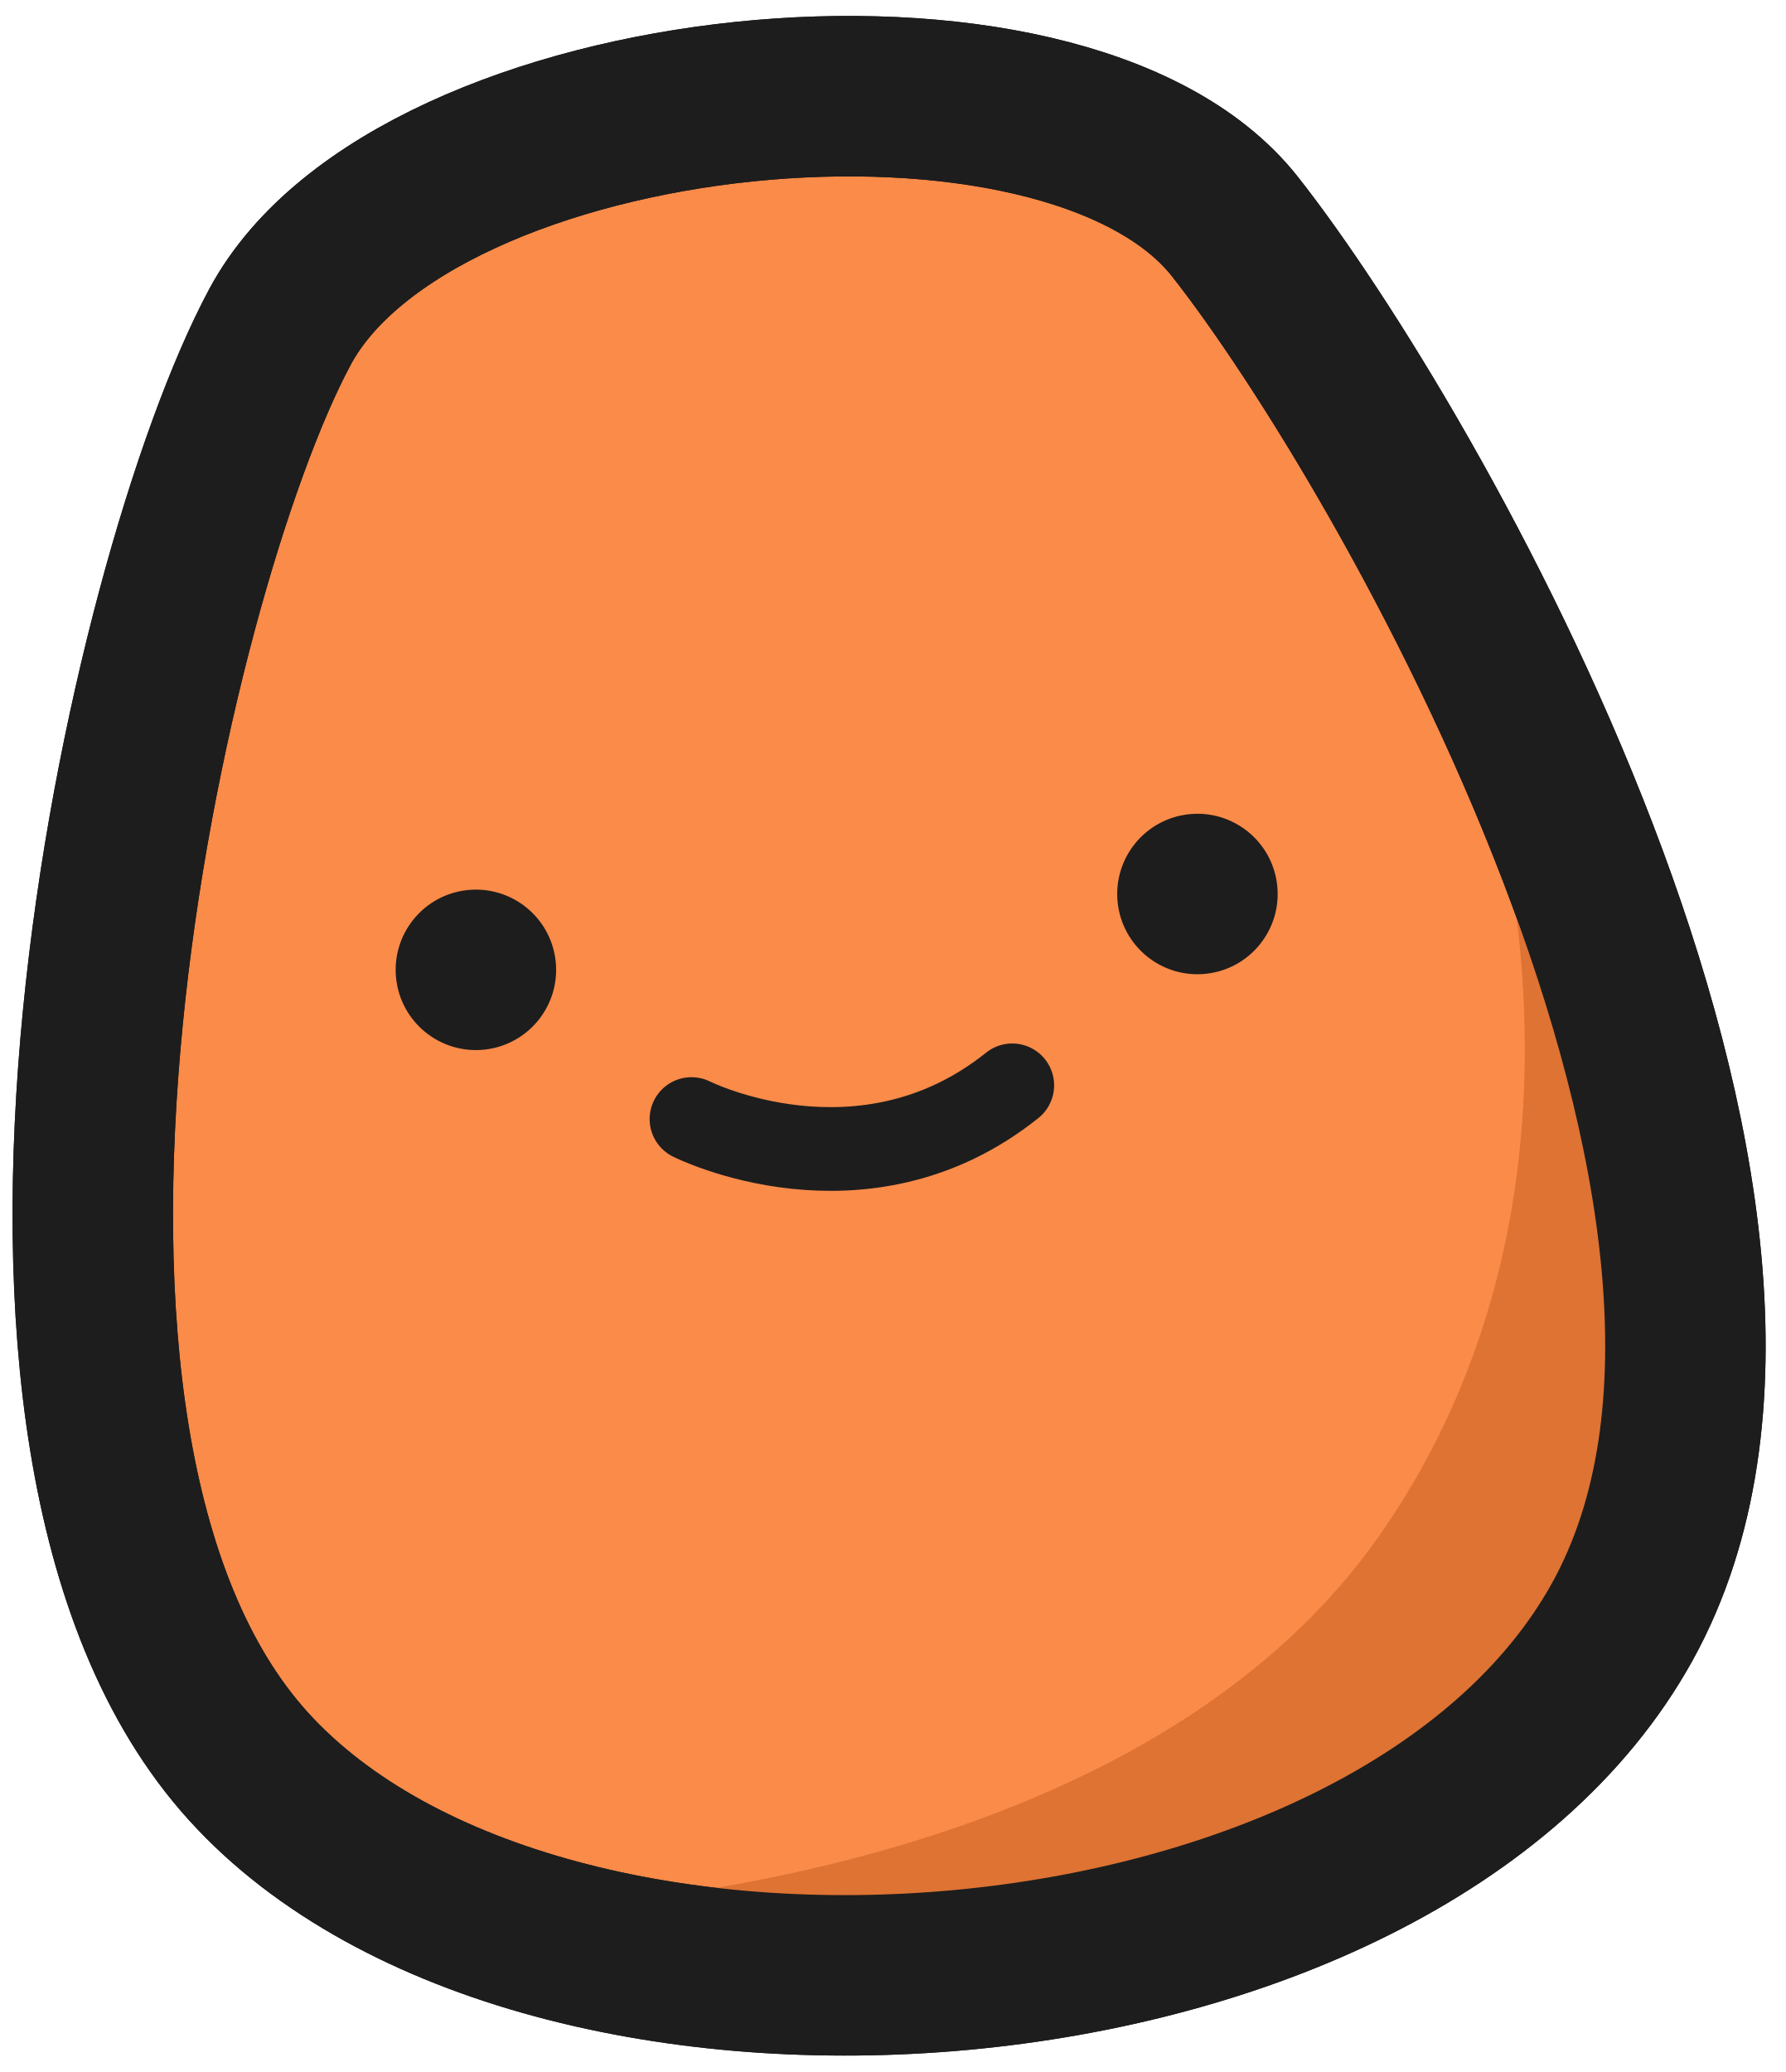
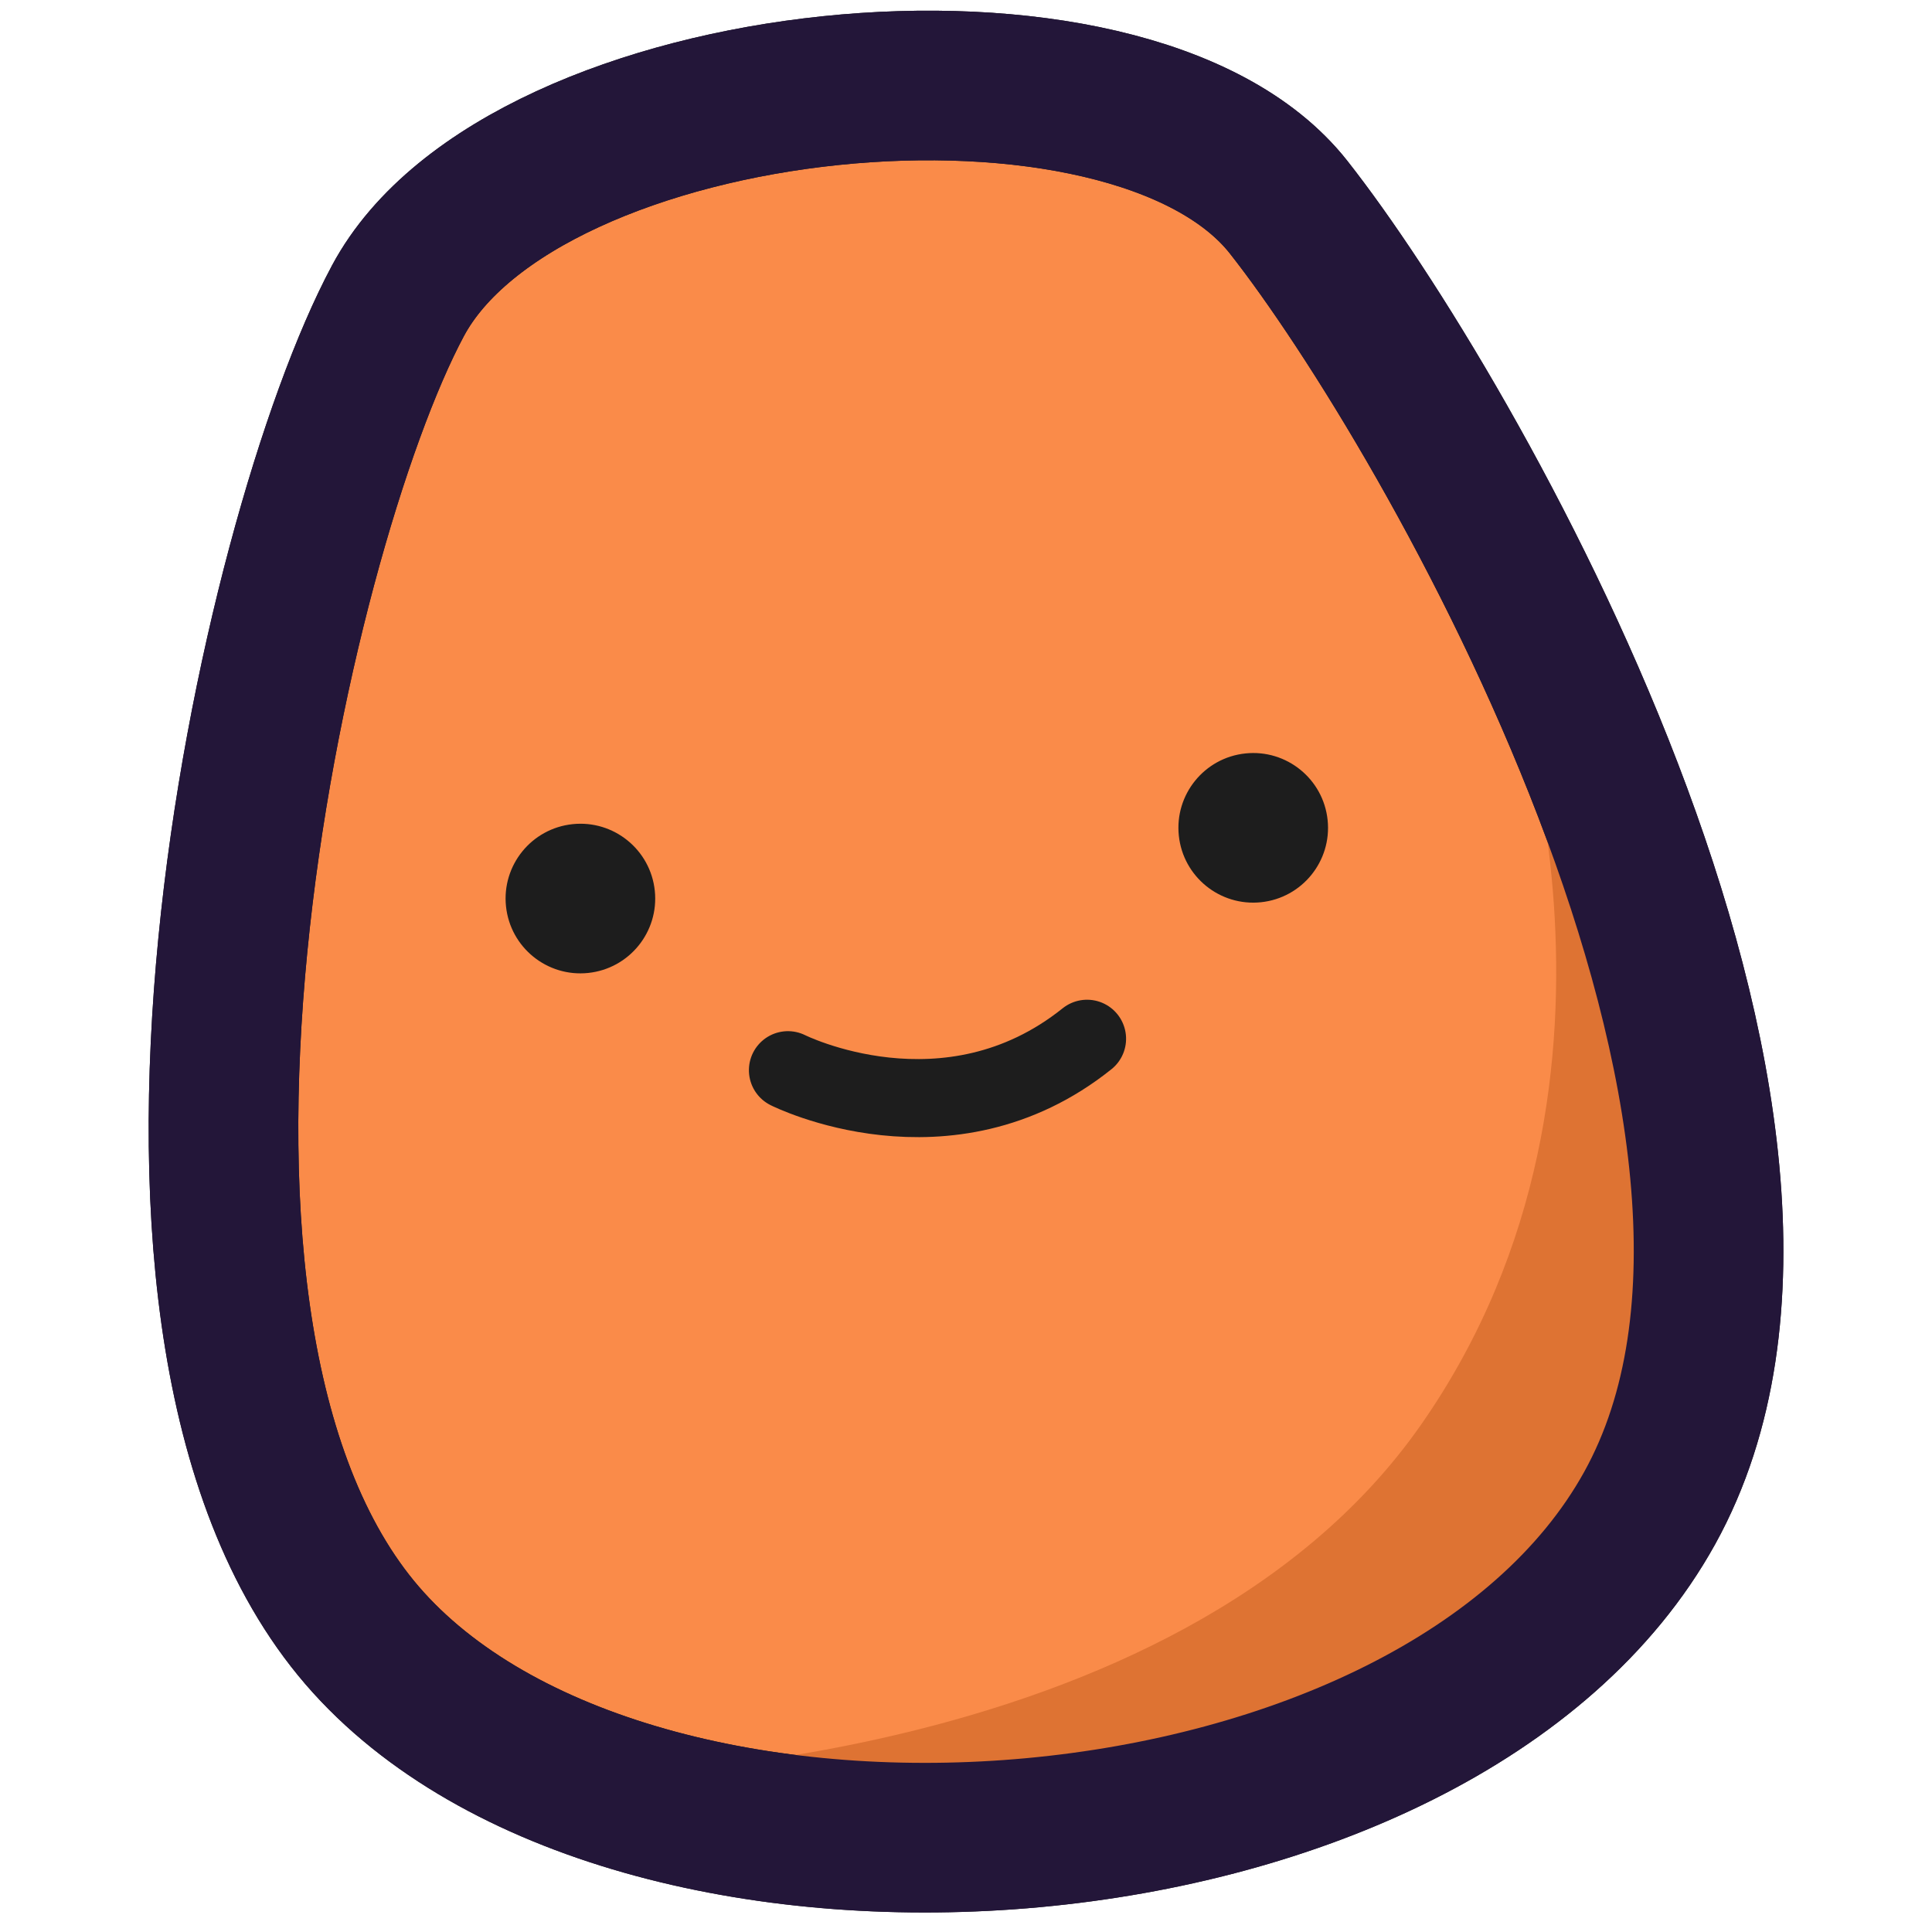
- <svg xmlns="http://www.w3.org/2000/svg" height="297" viewBox="0 0 256 297" width="256">
-   <g fill="none" fill-rule="evenodd" transform="matrix(.9945219 -.1045285 .1045285 .9945219 -4.536364 25.71079)">
-     <path d="m42.199 25.723c-22.902 33.715-63.344 153.687-26.066 204.676 37.277 50.988 159.613 54.973 198.043 0 38.43-54.973-13.23-171.25-34.309-204.676-21.078-33.426-114.766-33.715-137.668 0z" fill="#fa8b49" stroke="#1d1d1d" stroke-width="23" />
-     <path d="m205.857 96.928s18.255 67.63-24.943 117.454c-43.198 49.824-134.563 40.135-134.563 40.135l77.076 16.895 87.728-37.175s10.684-23.049 11.477-25.008 7.924-38.76 7.924-38.76l-9.02-33.164z" fill="#de7333" />
-     <path d="m42.199 25.723c-22.902 33.715-63.344 153.687-26.066 204.676 37.277 50.988 159.613 54.973 198.043 0 38.43-54.973-13.23-171.25-34.309-204.676-21.078-33.426-114.766-33.715-137.668 0z" stroke="#1d1d1d" stroke-width="23" />
-     <circle cx="60.511" cy="120.291" fill="#1d1d1d" r="11.5" />
-     <circle cx="164.511" cy="120.291" fill="#1d1d1d" r="11.5" />
-     <path d="m89.011 144.791s23.117 14.842 46.234 0" stroke="#1d1d1d" stroke-linecap="round" stroke-width="12" />
+ <svg xmlns="http://www.w3.org/2000/svg" height="297" viewBox="0 0 297 297" width="297">
+   <g fill="none" fill-rule="evenodd" transform="matrix(.9945219 -.1045285 .1045285 .9945219 16.55765 25.50474)">
+     <path d="m42.208 25.282c-22.902 33.715-63.344 153.688-26.066 204.676 37.277 50.988 159.613 54.973 198.043 0 38.43-54.973-13.23-171.25-34.309-204.676-21.078-33.426-114.766-33.715-137.668 0z" fill="#fa8b49" stroke="#1d1d1d" stroke-width="23" />
+     <path d="m205.501 96.105s18.255 67.63-24.943 117.454c-43.198 49.824-134.563 40.135-134.563 40.135l77.076 16.895 87.728-37.175s10.684-23.049 11.477-25.008c.793-1.959 7.924-38.76 7.924-38.76l-9.02-33.164z" fill="#de7333" />
+     <path d="m42.208 25.282c-22.902 33.715-63.344 153.688-26.066 204.676 37.277 50.988 159.613 54.973 198.043 0 38.43-54.973-13.23-171.25-34.309-204.676-21.078-33.426-114.766-33.715-137.668 0z" stroke="#231639" stroke-width="23" />
+     <circle cx="60.495" cy="119.605" fill="#1d1d1d" r="11.5" />
+     <circle cx="164.495" cy="119.605" fill="#1d1d1d" r="11.5" />
+     <path d="m89.466 149.182s23.117 14.842 46.234 0" stroke="#1d1d1d" stroke-linecap="round" stroke-width="12" />
  </g>
</svg>
